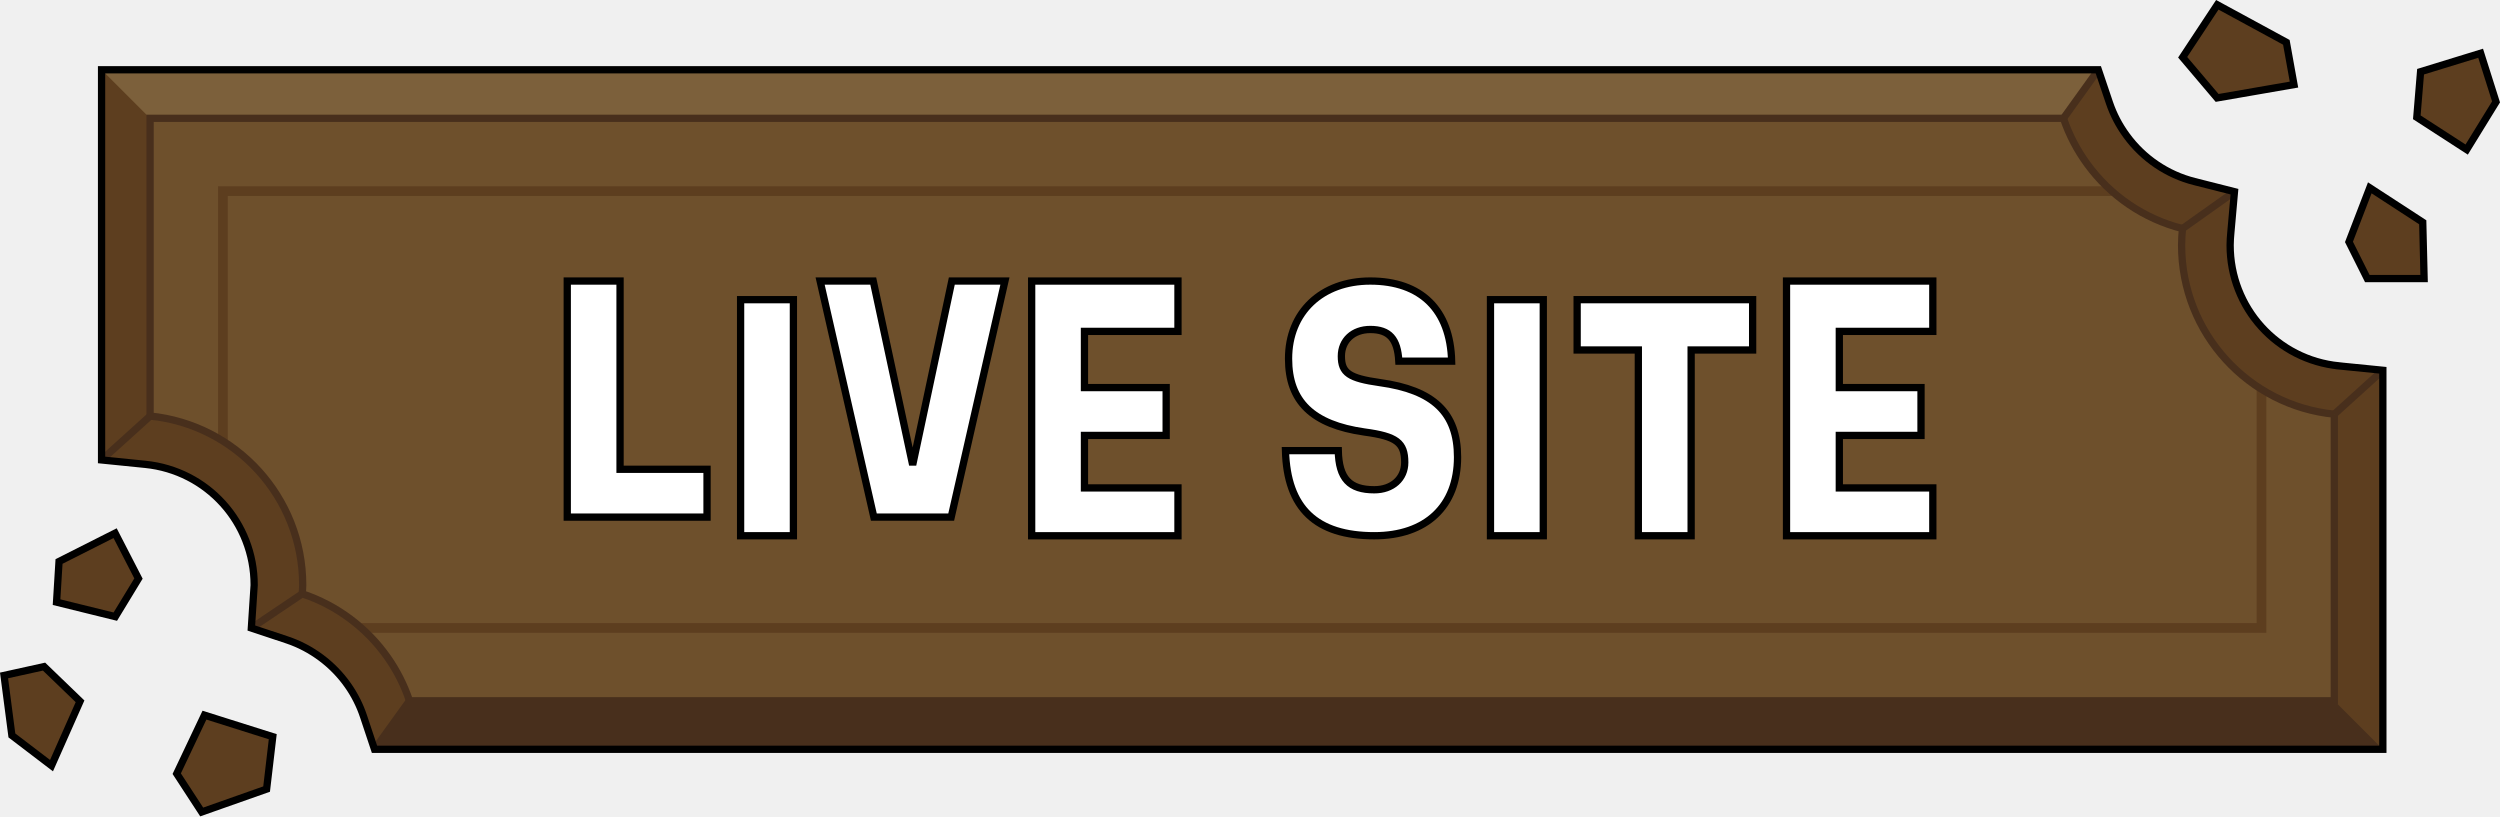
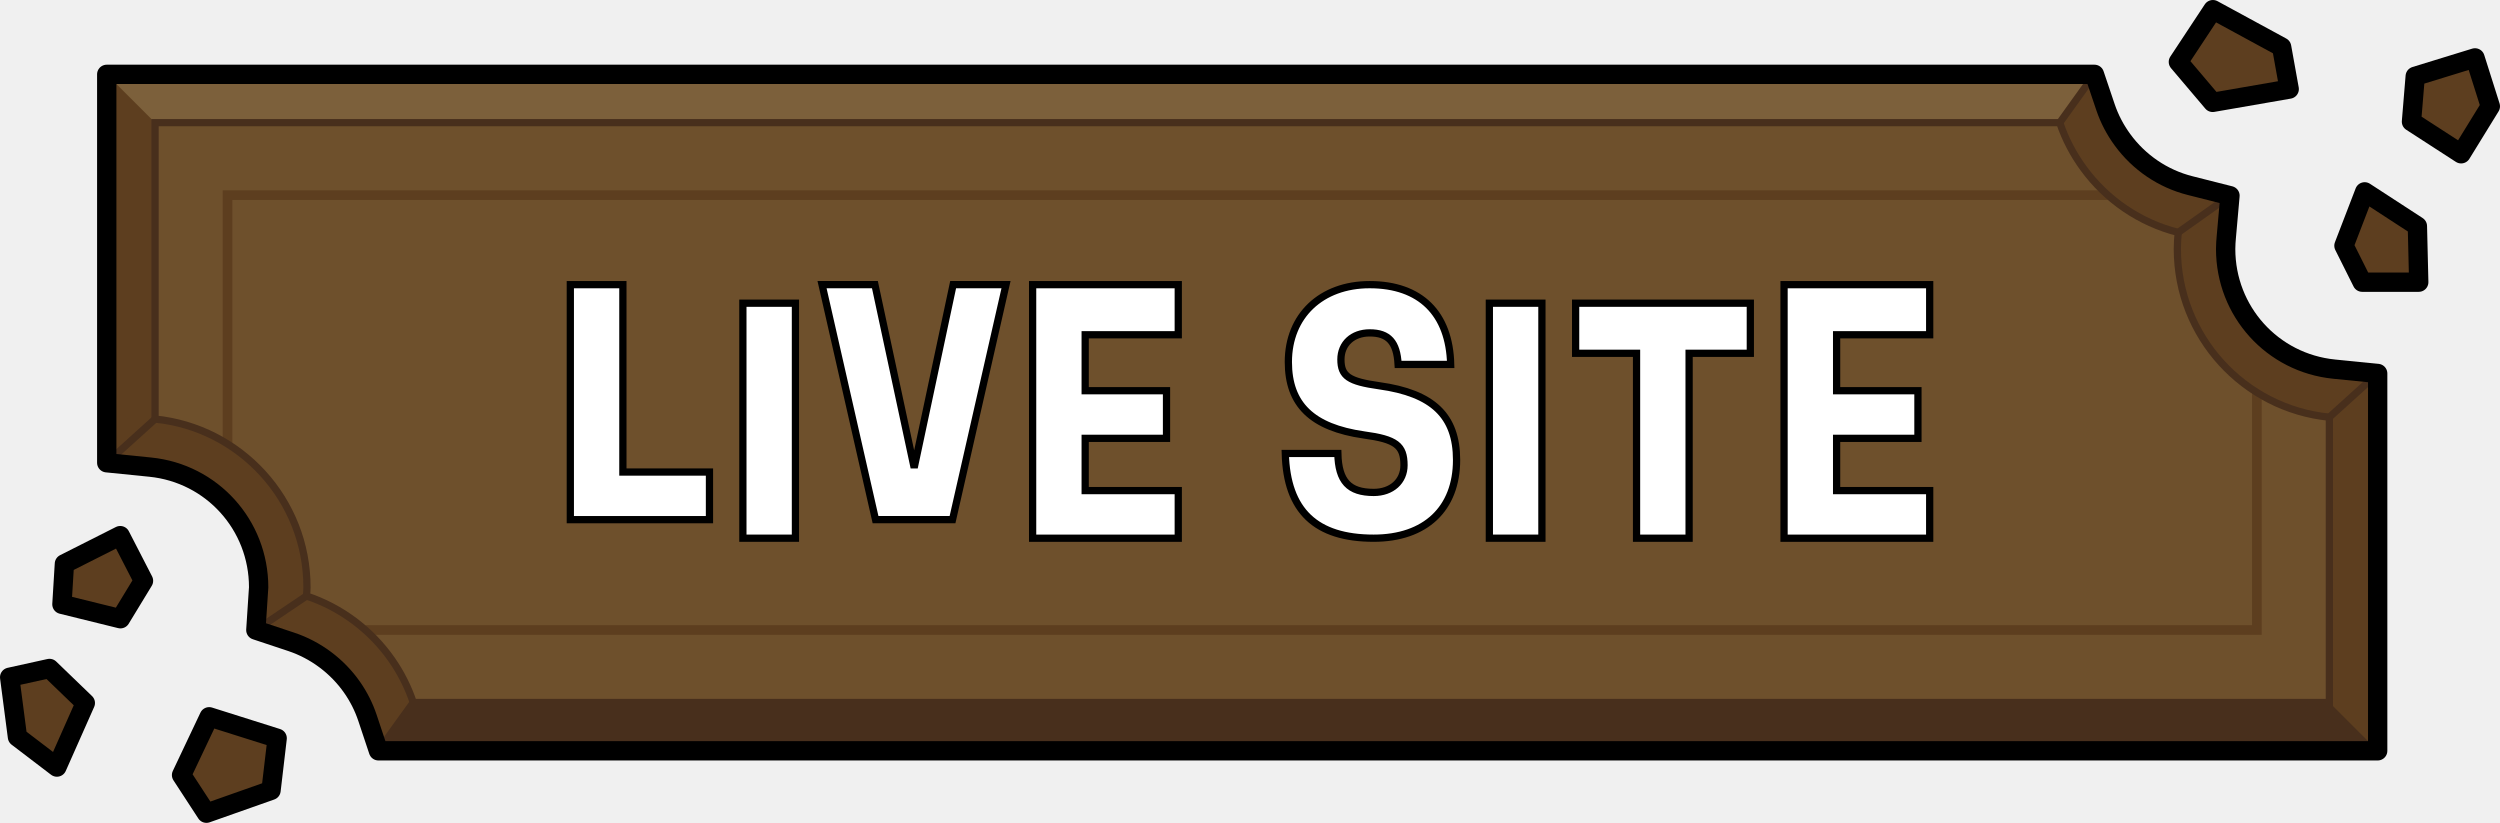
- <svg xmlns="http://www.w3.org/2000/svg" id="Layer_2" data-name="Layer 2" viewBox="0 0 257.531 84.096">
+ <svg xmlns="http://www.w3.org/2000/svg" id="Layer_2" data-name="Layer 2" viewBox="0 0 258.705 85.151">
  <defs>
    <style>
      .cls-1 {
        fill: #6e502c;
      }

      .cls-2, .cls-3 {
        fill: #5d3e1f;
      }

      .cls-4 {
        fill: #482f1c;
      }

      .cls-5 {
        fill: #7c603b;
      }

      .cls-6 {
        fill: #fff;
      }

-       .cls-6, .cls-7, .cls-8, .cls-3 {
+       .cls-6, .cls-7 {
        stroke-width: .75px;
      }

-       .cls-6, .cls-7, .cls-3 {
+       .cls-6, .cls-3, .cls-8 {
        stroke: #000;
      }

-       .cls-7, .cls-8, .cls-9 {
-         fill: none;
+       .cls-7 {
+         stroke: #482f1c;
      }

-       .cls-7, .cls-8, .cls-9, .cls-3 {
+       .cls-7, .cls-9 {
        stroke-miterlimit: 10;
      }

-       .cls-8 {
-         stroke: #482f1c;
+       .cls-7, .cls-9, .cls-8 {
+         fill: none;
      }

      .cls-9 {
        stroke: #5d3e1f;
+       }
+ 
+       .cls-3, .cls-8 {
+         stroke-linejoin: round;
+         stroke-width: 2px;
      }
    </style>
  </defs>
  <g id="buttons">
    <g>
      <g>
-         <path class="cls-2" d="m38.579,77.188l-1.14-3.419c-.37-1.108-.904-2.17-1.591-3.154-1.529-2.19-3.766-3.862-6.294-4.703l-3.662-1.218.271-4.139c.007-.096.018-.189.019-.288,0-6.443-4.824-11.789-11.222-12.435l-4.498-.453V7.188h205.689l1.147,3.402c.405,1.2.998,2.337,1.763,3.378,1.716,2.349,4.194,4.025,6.986,4.731l4.131,1.046-.377,4.244c-.035.391-.07.847-.07,1.268,0,6.451,4.826,11.797,11.227,12.435l4.504.449v39.047H38.579Z" />
-         <path class="cls-2" d="m245.462,42.448v34.74H43.092c-.06-1.74-.37-3.42-.91-5-.53-1.59-1.29-3.08-2.23-4.43-2.13-3.05-5.21-5.39-8.82-6.59.02-.3.05-.59.05-.9,0-9.06-6.9-16.52-15.72-17.41-.59-.06-1.18-.09-1.78-.09-1.1,0-2.18.12-3.22.31V7.188h201.2c.06,1.74.37,3.42.9,5,.58,1.72,1.42,3.31,2.47,4.74,2.36,3.23,5.8,5.61,9.79,6.62-.05.56-.09,1.13-.09,1.71,0,9.07,6.9,16.53,15.73,17.41.58.06,1.17.09,1.77.09,1.11,0,2.18-.11,3.23-.31Z" />
-         <path class="cls-5" d="m215.032,16.928l-78.32,14.58L15.462,12.188l-5-5h201.2c.057,1.656.341,3.258.825,4.772.024.076.049.152.075.228.58,1.72,1.42,3.31,2.47,4.74Z" />
-         <path class="cls-4" d="m245.462,77.188H43.092c-.06-1.74-.37-3.42-.91-5-.53-1.59-1.29-3.08-2.23-4.43l110.74-20.04,89.77,24.47,5,5Z" />
-         <path class="cls-1" d="m240.462,42.667v29.52H42.182c-.53-1.59-1.29-3.08-2.23-4.43-.79-1.13-1.71-2.16-2.73-3.07-1.75-1.56-3.82-2.76-6.09-3.52.02-.3.05-.59.05-.9,0-.8-.05-1.59-.16-2.36v-.01c-.38-2.81-1.42-5.39-2.96-7.61-1.36-1.94-3.09-3.59-5.1-4.86-2.21-1.39-4.76-2.3-7.5-2.57V12.188h197.1c.58,1.72,1.42,3.31,2.47,4.74.74,1.01,1.58,1.93,2.51,2.76,2.05,1.82,4.54,3.17,7.28,3.86-.05.56-.09,1.13-.09,1.71,0,.38.01.76.04,1.14.2,3.1,1.2,5.97,2.8,8.42,1.39,2.13,3.23,3.94,5.39,5.29,2.21,1.38,4.76,2.29,7.5,2.56Z" />
-         <polygon class="cls-5" points="211.446 7.396 216.003 7.396 212.249 12.083 211.446 7.396" />
-         <path class="cls-9" d="m22.962,45.428v-25.74h194.58m15.42,20.42v24.58H37.222" />
-         <path class="cls-8" d="m240.462,42.667v29.52H42.182c-.53-1.59-1.29-3.08-2.23-4.43-2.13-3.05-5.21-5.39-8.82-6.59.02-.3.05-.59.05-.9,0-9.06-6.9-16.52-15.72-17.41V12.188h197.1c.58,1.72,1.42,3.31,2.47,4.74,2.36,3.23,5.8,5.61,9.79,6.62-.05.56-.09,1.13-.09,1.71,0,9.07,6.9,16.53,15.73,17.41Z" />
-         <line class="cls-8" x1="10.463" y1="47.379" x2="15.462" y2="42.858" />
-         <line class="cls-8" x1="25.892" y1="64.694" x2="31.132" y2="61.167" />
-         <line class="cls-8" x1="38.579" y1="77.188" x2="42.182" y2="72.188" />
-         <line class="cls-8" x1="212.562" y1="12.188" x2="216.152" y2="7.188" />
-         <line class="cls-8" x1="224.822" y1="23.547" x2="230.179" y2="19.745" />
-         <line class="cls-8" x1="240.462" y1="42.667" x2="245.463" y2="38.141" />
-         <polygon class="cls-4" points="42.394 72.362 38.889 77.097 43.587 77.003 42.394 72.362" />
-         <polygon class="cls-3" points="228.41 .494 224.841 5.9 228.39 10.087 236.308 8.713 235.523 4.36 228.41 .494" />
-         <polygon class="cls-3" points="255.536 5.485 249.35 7.387 248.961 12.083 254.099 15.407 257.122 10.497 255.536 5.485" />
-         <polygon class="cls-3" points="244.117 19.348 241.973 24.919 243.861 28.694 249.712 28.694 249.572 22.897 244.117 19.348" />
-         <path class="cls-7" d="m240.959,37.692c-6.4-.638-11.227-5.983-11.227-12.435,0-.421.035-.877.07-1.268l.377-4.244-4.131-1.046c-2.792-.706-5.271-2.383-6.986-4.731-.765-1.041-1.357-2.178-1.763-3.378l-1.147-3.402h-4.49v-0H10.462v35.89c0,0,0-0.0 0-0v4.302l4.498.453c6.397.646,11.222,5.991,11.222,12.435-.001.099-.012.192-.019.288l-.271,4.139,3.662,1.218c2.528.841,4.765,2.513,6.294,4.703.687.984,1.221,2.046,1.591,3.154l1.14,3.419h206.884v-39.047l-4.504-.449Z" />
-         <polygon class="cls-3" points="21.061 73.668 18.205 79.698 20.778 83.644 27.463 81.285 28.097 75.889 21.061 73.668" />
-         <polygon class="cls-3" points="11.858 54.923 6.081 57.839 5.825 62.029 11.877 63.522 14.265 59.597 11.858 54.923" />
-         <polygon class="cls-3" points="8.245 72.244 4.537 68.669 .416 69.579 1.224 75.758 5.306 78.871 8.245 72.244" />
+         <path class="cls-2" d="m39.163,77.694l-1.14-3.419c-.37-1.108-.904-2.17-1.591-3.154-1.529-2.19-3.766-3.862-6.294-4.703l-3.662-1.218.271-4.139c.007-.096.018-.189.019-.288,0-6.443-4.824-11.789-11.222-12.435l-4.498-.453V7.694h205.689l1.147,3.402c.405,1.2.998,2.337,1.763,3.378,1.716,2.349,4.194,4.025,6.986,4.731l4.131,1.046-.377,4.244c-.035.391-.07.847-.07,1.268,0,6.451,4.826,11.797,11.227,12.435l4.504.449v39.047H39.163Z" />
+         <path class="cls-2" d="m246.046,42.954v34.74H43.676c-.06-1.74-.37-3.42-.91-5-.53-1.59-1.29-3.08-2.23-4.43-2.13-3.05-5.21-5.39-8.82-6.59.02-.3.05-.59.05-.9,0-9.06-6.9-16.52-15.72-17.41-.59-.06-1.18-.09-1.78-.09-1.1,0-2.18.12-3.22.31V7.694h201.2c.06,1.74.37,3.42.9,5,.58,1.72,1.42,3.31,2.47,4.74,2.36,3.23,5.8,5.61,9.79,6.62-.05.56-.09,1.13-.09,1.71,0,9.07,6.9,16.53,15.73,17.41.58.06,1.17.09,1.77.09,1.11,0,2.18-.11,3.23-.31Z" />
+         <path class="cls-5" d="m215.616,17.434l-78.32,14.58L16.046,12.694l-5-5h201.2c.057,1.656.341,3.258.825,4.772.024.076.049.152.075.228.58,1.72,1.42,3.31,2.47,4.74Z" />
+         <path class="cls-4" d="m246.046,77.694H43.676c-.06-1.74-.37-3.42-.91-5-.53-1.59-1.29-3.08-2.23-4.43l110.74-20.04,89.77,24.47,5,5Z" />
+         <path class="cls-1" d="m241.046,43.174v29.52H42.766c-.53-1.59-1.29-3.08-2.23-4.43-.79-1.13-1.71-2.16-2.73-3.07-1.75-1.56-3.82-2.76-6.09-3.52.02-.3.05-.59.05-.9,0-.8-.05-1.59-.16-2.36v-.01c-.38-2.81-1.42-5.39-2.96-7.61-1.36-1.94-3.09-3.59-5.1-4.86-2.21-1.39-4.76-2.3-7.5-2.57V12.694h197.1c.58,1.72,1.42,3.31,2.47,4.74.74,1.01,1.58,1.93,2.51,2.76,2.05,1.82,4.54,3.17,7.28,3.86-.05.56-.09,1.13-.09,1.71,0,.38.01.76.04,1.14.2,3.1,1.2,5.97,2.8,8.42,1.39,2.13,3.23,3.94,5.39,5.29,2.21,1.38,4.76,2.29,7.5,2.56Z" />
+         <polygon class="cls-5" points="212.03 7.902 216.586 7.902 212.832 12.589 212.03 7.902" />
+         <path class="cls-9" d="m23.546,45.934v-25.74h194.58m15.42,20.42v24.58H37.806" />
+         <path class="cls-7" d="m241.046,43.174v29.52H42.766c-.53-1.59-1.29-3.08-2.23-4.43-2.13-3.05-5.21-5.39-8.82-6.59.02-.3.05-.59.05-.9,0-9.06-6.9-16.52-15.72-17.41V12.694h197.1c.58,1.72,1.42,3.31,2.47,4.74,2.36,3.23,5.8,5.61,9.79,6.62-.05.56-.09,1.13-.09,1.71,0,9.07,6.9,16.53,15.73,17.41Z" />
+         <line class="cls-7" x1="11.046" y1="47.885" x2="16.046" y2="43.364" />
+         <line class="cls-7" x1="26.476" y1="65.2" x2="31.716" y2="61.674" />
+         <line class="cls-7" x1="39.163" y1="77.694" x2="42.766" y2="72.694" />
+         <line class="cls-7" x1="213.146" y1="12.694" x2="216.736" y2="7.694" />
+         <line class="cls-7" x1="225.406" y1="24.054" x2="230.763" y2="20.252" />
+         <line class="cls-7" x1="241.046" y1="43.174" x2="246.046" y2="38.647" />
+         <polygon class="cls-4" points="42.977 72.868 39.473 77.603 44.17 77.51 42.977 72.868" />
+         <polygon class="cls-3" points="228.994 1 225.424 6.406 228.973 10.593 236.891 9.219 236.107 4.866 228.994 1" />
+         <polygon class="cls-3" points="256.119 5.991 249.933 7.894 249.545 12.589 254.682 15.913 257.705 11.004 256.119 5.991" />
+         <polygon class="cls-3" points="244.701 19.854 242.557 25.425 244.445 29.2 250.296 29.2 250.156 23.403 244.701 19.854" />
+         <path class="cls-8" d="m241.542,38.198c-6.4-.638-11.227-5.983-11.227-12.435,0-.421.035-.877.07-1.268l.377-4.244-4.131-1.046c-2.792-.706-5.271-2.383-6.986-4.731-.765-1.041-1.357-2.178-1.763-3.378l-1.147-3.402h-4.49v-0H11.046v35.89c0,0,0-0.0 0-0v4.302l4.498.453c6.397.646,11.222,5.991,11.222,12.435-.001.099-.012.192-.019.288l-.271,4.139,3.662,1.218c2.528.841,4.765,2.513,6.294,4.703.687.984,1.221,2.046,1.591,3.154l1.14,3.419h206.884v-39.047l-4.504-.449Z" />
+         <polygon class="cls-3" points="21.645 74.174 18.788 80.205 21.361 84.151 28.046 81.792 28.681 76.396 21.645 74.174" />
+         <polygon class="cls-3" points="12.442 55.429 6.665 58.345 6.409 62.535 12.461 64.028 14.849 60.103 12.442 55.429" />
+         <polygon class="cls-3" points="8.829 72.75 5.121 69.175 1 70.085 1.807 76.265 5.889 79.377 8.829 72.75" />
      </g>
      <g>
-         <path class="cls-6" d="m72.833,48.341v4.928h-14.399v-24.318h5.439v19.391h8.96Z" />
-         <path class="cls-6" d="m76.291,30.87h5.439v24.318h-5.439v-24.318Z" />
-         <path class="cls-6" d="m103.521,28.95l-5.536,24.318h-7.967l-5.536-24.318h5.472l4.063,18.943,4.032-18.943h5.472Z" />
-         <path class="cls-6" d="m111.713,34.134v5.792h8.416v4.928h-8.416v5.408h9.632v4.928h-15.071v-26.238h15.071v5.184h-9.632Z" />
-         <path class="cls-6" d="m140.545,44.501c-5.344-.768-7.808-3.136-7.808-7.551,0-4.768,3.392-8,8.416-8,5.247,0,8.255,2.976,8.383,8.255h-5.439c-.128-2.304-.992-3.264-2.943-3.264-1.761,0-2.977,1.12-2.977,2.752,0,1.728.8,2.272,3.968,2.72,5.536.768,8,3.104,8,7.679,0,5.056-3.232,8.096-8.576,8.096-5.983,0-8.991-2.816-9.15-8.768h5.439c.063,2.88,1.151,4.032,3.711,4.032,1.856,0,3.137-1.152,3.137-2.815,0-2.048-.832-2.688-4.16-3.136Z" />
-         <path class="cls-6" d="m153.538,30.87h5.439v24.318h-5.439v-24.318Z" />
-         <path class="cls-6" d="m180.543,36.053h-6.335v19.135h-5.439v-19.135h-6.304v-5.184h18.078v5.184Z" />
-         <path class="cls-6" d="m189.472,34.134v5.792h8.416v4.928h-8.416v5.408h9.632v4.928h-15.071v-26.238h15.071v5.184h-9.632Z" />
+         <path class="cls-6" d="m73.417,48.847v4.928h-14.399v-24.318h5.439v19.391h8.96Z" />
+         <path class="cls-6" d="m76.874,31.376h5.439v24.318h-5.439v-24.318Z" />
+         <path class="cls-6" d="m104.105,29.456l-5.536,24.318h-7.967l-5.536-24.318h5.472l4.063,18.943,4.032-18.943h5.472Z" />
+         <path class="cls-6" d="m112.297,34.64v5.792h8.416v4.928h-8.416v5.408h9.632v4.928h-15.071v-26.238h15.071v5.184h-9.632Z" />
+         <path class="cls-6" d="m141.129,45.007c-5.344-.768-7.808-3.136-7.808-7.551,0-4.768,3.392-8,8.416-8,5.247,0,8.255,2.976,8.383,8.255h-5.439c-.128-2.304-.992-3.264-2.943-3.264-1.761,0-2.977,1.12-2.977,2.752,0,1.728.8,2.272,3.968,2.72,5.536.768,8,3.104,8,7.679,0,5.056-3.232,8.096-8.576,8.096-5.983,0-8.991-2.816-9.15-8.768h5.439c.063,2.88,1.151,4.032,3.711,4.032,1.856,0,3.137-1.152,3.137-2.815,0-2.048-.832-2.688-4.16-3.136Z" />
+         <path class="cls-6" d="m154.121,31.376h5.439v24.318h-5.439v-24.318Z" />
+         <path class="cls-6" d="m181.127,36.56h-6.335v19.135h-5.439v-19.135h-6.304v-5.184h18.078v5.184Z" />
+         <path class="cls-6" d="m190.056,34.64v5.792h8.416v4.928h-8.416v5.408h9.632v4.928h-15.071v-26.238h15.071v5.184h-9.632Z" />
      </g>
    </g>
  </g>
</svg>
